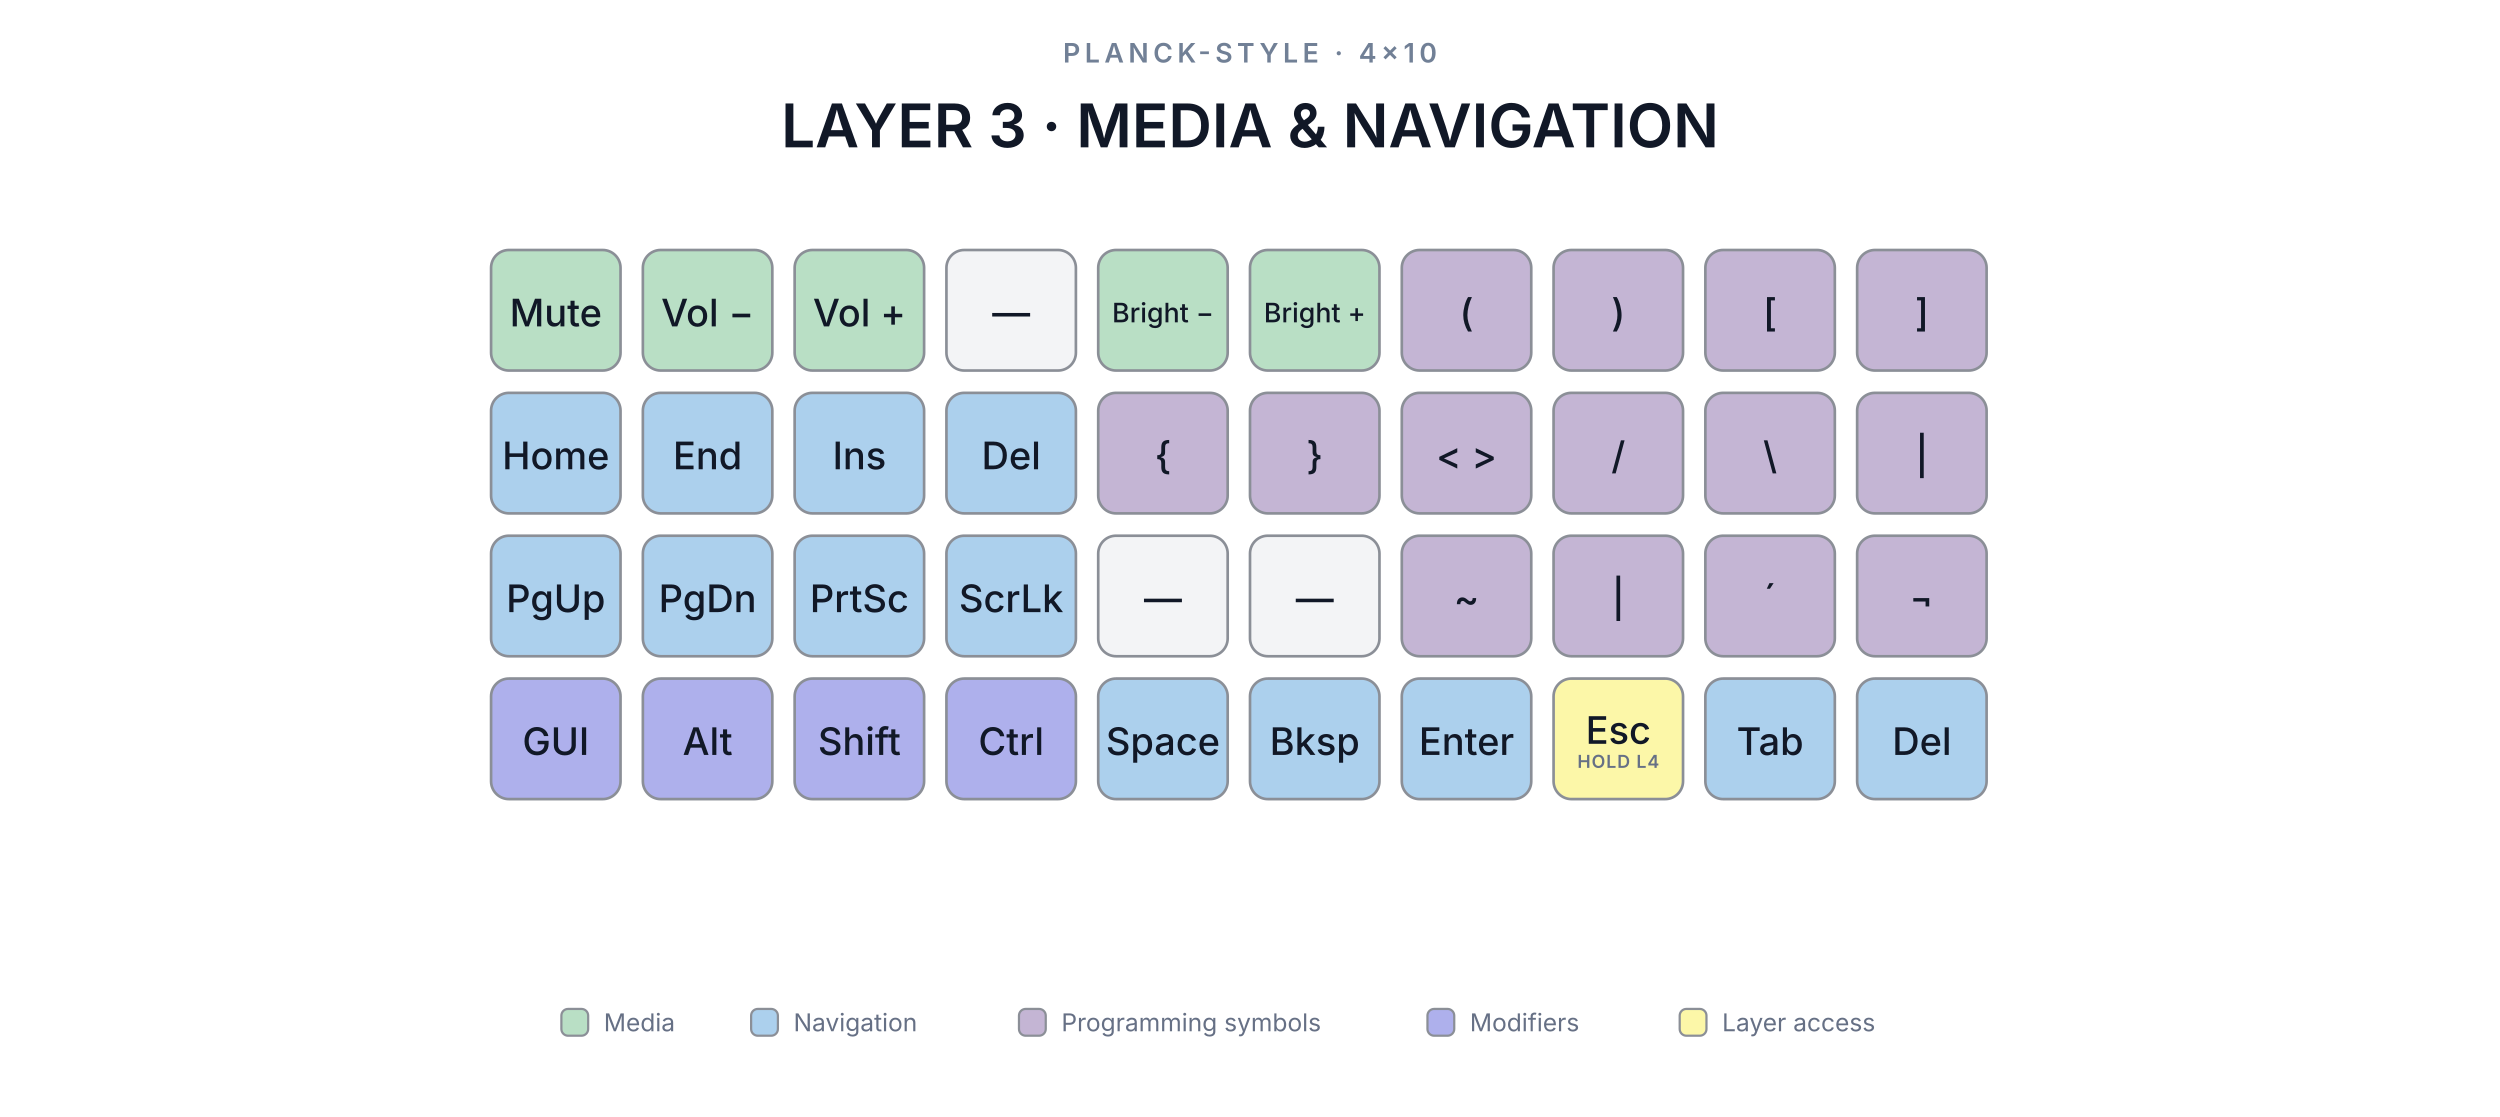
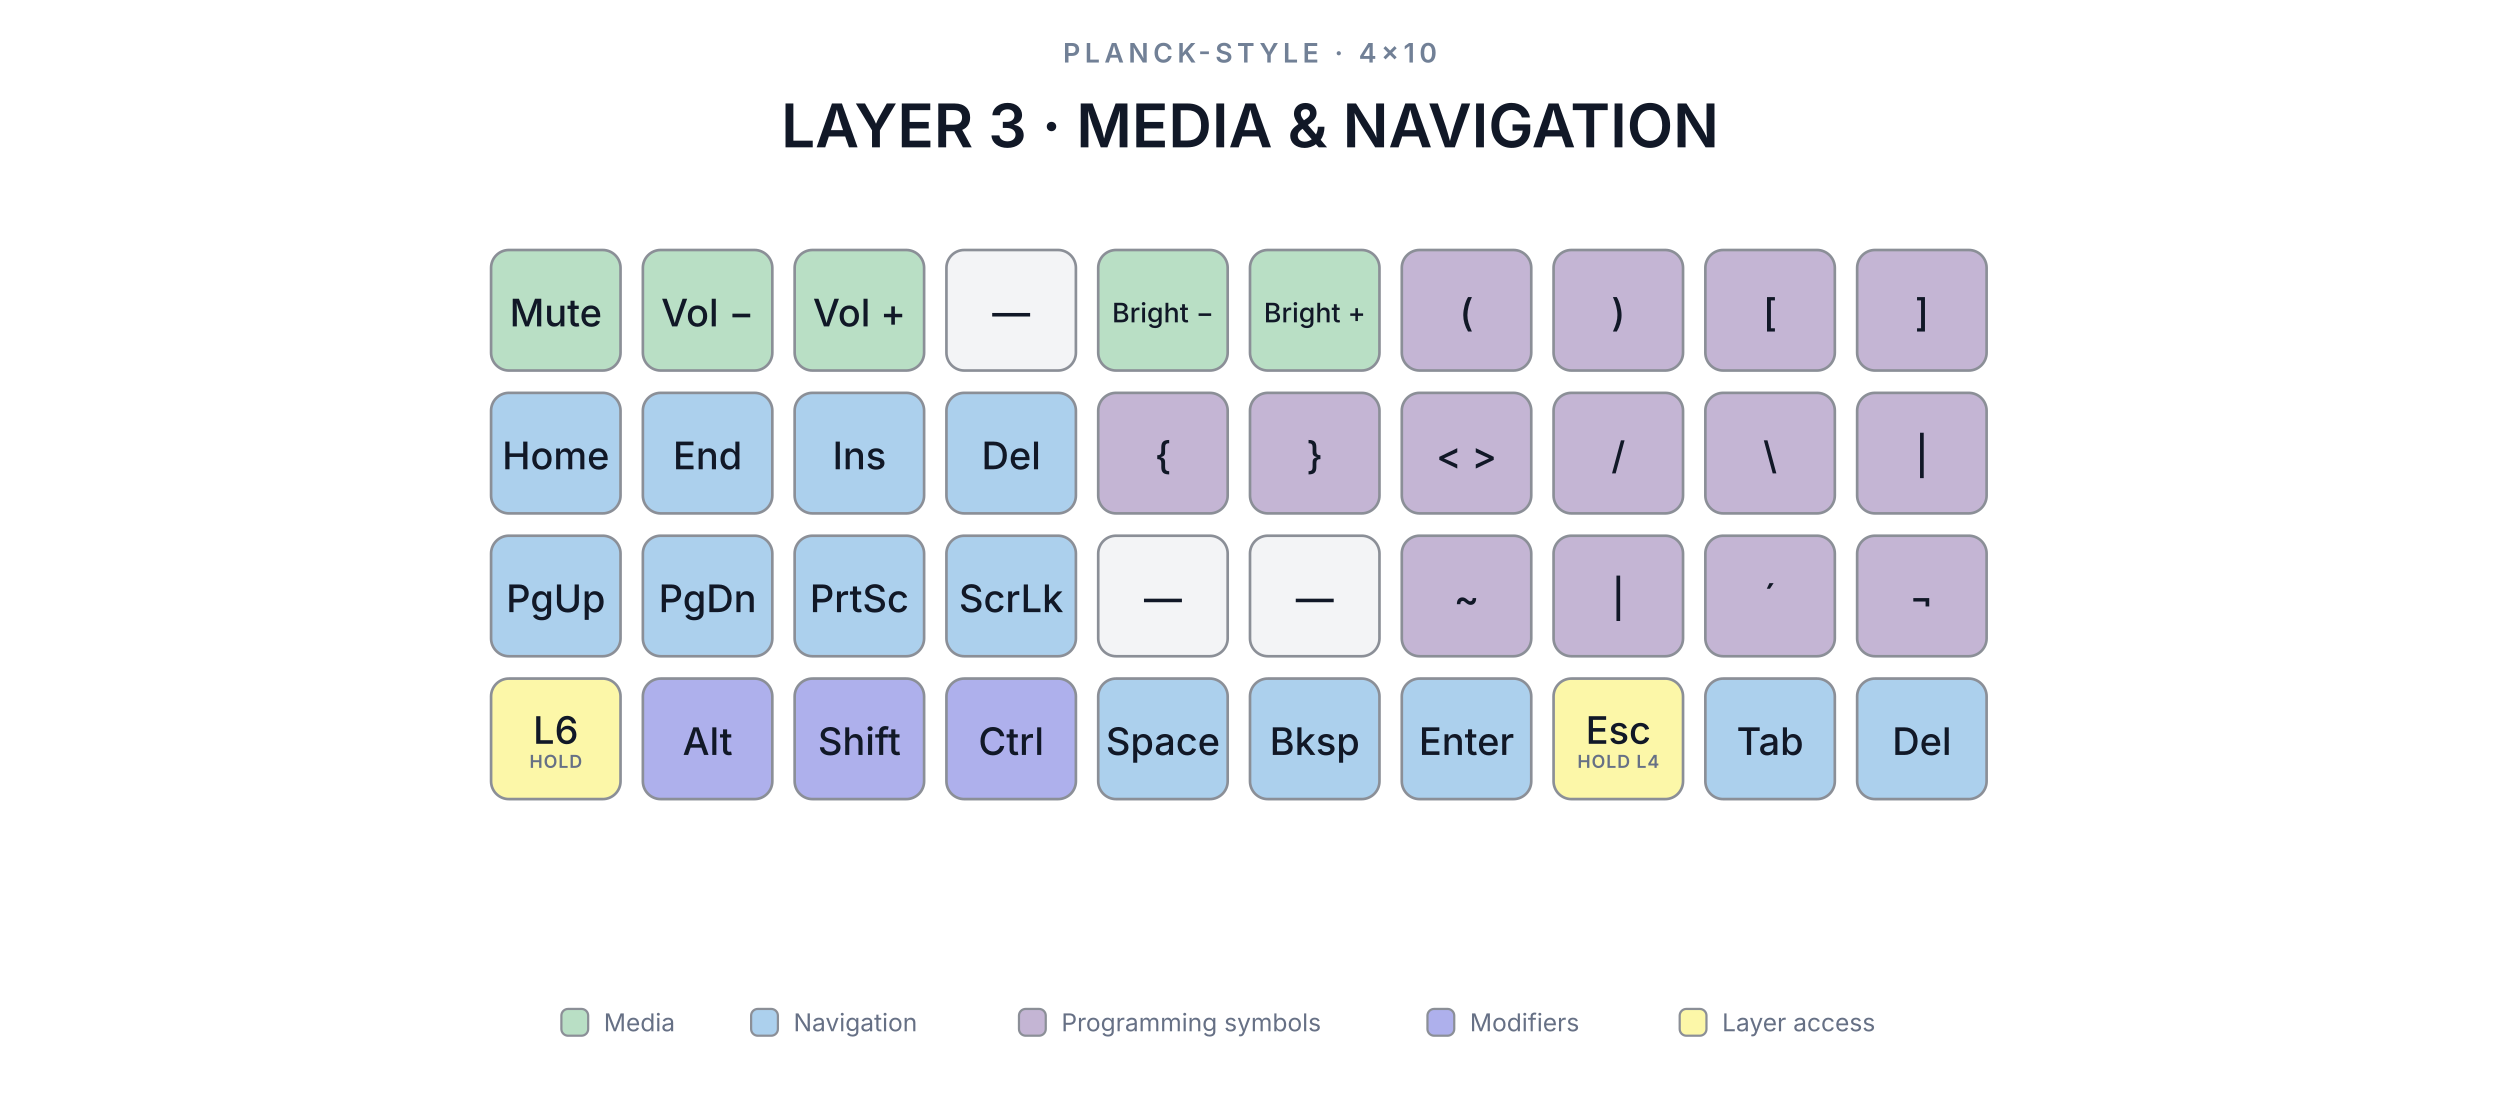
<svg xmlns="http://www.w3.org/2000/svg" viewBox="0 0 1120 500" role="img" aria-labelledby="layer-3-title layer-3-description">
  <style>
    text { font-family: Inter, ui-sans-serif, system-ui, -apple-system, BlinkMacSystemFont, "Segoe UI", sans-serif; fill: #111827; }
    .kicker { font-size: 12px; font-weight: 600; letter-spacing: 2px; text-anchor: middle; fill: #718096; }
    .title { font-size: 27px; font-weight: 600; text-anchor: middle; }
    .key-label { font-weight: 500; text-anchor: middle; dominant-baseline: middle; }
    .key-sub { font-size: 8px; font-weight: 600; letter-spacing: 0.4px; text-anchor: middle; fill: #667085; }
    .legend-label { font-size: 11px; fill: #667085; }
  </style>
  <text x="560" y="28" class="kicker">PLANCK-STYLE · 4×10</text>
  <text x="560" y="66" class="title">LAYER 3 · MEDIA &amp; NAVIGATION</text>
  <rect x="220" y="112" width="58" height="54" rx="8" fill="#b9dfc5" stroke="#8b8f97" stroke-width="1.2" />
  <text x="249.0" y="140.0" class="key-label" font-size="17">Mute</text>
  <rect x="288" y="112" width="58" height="54" rx="8" fill="#b9dfc5" stroke="#8b8f97" stroke-width="1.2" />
  <text x="317.0" y="140.0" class="key-label" font-size="17">Vol −</text>
  <rect x="356" y="112" width="58" height="54" rx="8" fill="#b9dfc5" stroke="#8b8f97" stroke-width="1.2" />
  <text x="385.0" y="140.0" class="key-label" font-size="17">Vol +</text>
  <rect x="424" y="112" width="58" height="54" rx="8" fill="#f3f4f6" stroke="#8b8f97" stroke-width="1.2" />
  <text x="453.0" y="140.0" class="key-label" font-size="17">—</text>
  <rect x="492" y="112" width="58" height="54" rx="8" fill="#b9dfc5" stroke="#8b8f97" stroke-width="1.2" />
  <text x="521.0" y="140.0" class="key-label" font-size="12">Bright −</text>
  <rect x="560" y="112" width="58" height="54" rx="8" fill="#b9dfc5" stroke="#8b8f97" stroke-width="1.2" />
  <text x="589.0" y="140.0" class="key-label" font-size="12">Bright +</text>
  <rect x="628" y="112" width="58" height="54" rx="8" fill="#c4b5d4" stroke="#8b8f97" stroke-width="1.2" />
  <text x="657.0" y="140.0" class="key-label" font-size="17">(</text>
  <rect x="696" y="112" width="58" height="54" rx="8" fill="#c4b5d4" stroke="#8b8f97" stroke-width="1.2" />
  <text x="725.0" y="140.0" class="key-label" font-size="17">)</text>
  <rect x="764" y="112" width="58" height="54" rx="8" fill="#c4b5d4" stroke="#8b8f97" stroke-width="1.2" />
  <text x="793.0" y="140.0" class="key-label" font-size="17">[</text>
  <rect x="832" y="112" width="58" height="54" rx="8" fill="#c4b5d4" stroke="#8b8f97" stroke-width="1.2" />
  <text x="861.0" y="140.0" class="key-label" font-size="17">]</text>
  <rect x="220" y="176" width="58" height="54" rx="8" fill="#acd0ed" stroke="#8b8f97" stroke-width="1.2" />
  <text x="249.0" y="204.0" class="key-label" font-size="17">Home</text>
  <rect x="288" y="176" width="58" height="54" rx="8" fill="#acd0ed" stroke="#8b8f97" stroke-width="1.2" />
  <text x="317.0" y="204.0" class="key-label" font-size="17">End</text>
  <rect x="356" y="176" width="58" height="54" rx="8" fill="#acd0ed" stroke="#8b8f97" stroke-width="1.2" />
  <text x="385.0" y="204.0" class="key-label" font-size="17">Ins</text>
  <rect x="424" y="176" width="58" height="54" rx="8" fill="#acd0ed" stroke="#8b8f97" stroke-width="1.2" />
  <text x="453.0" y="204.0" class="key-label" font-size="17">Del</text>
  <rect x="492" y="176" width="58" height="54" rx="8" fill="#c4b5d4" stroke="#8b8f97" stroke-width="1.2" />
  <text x="521.0" y="204.0" class="key-label" font-size="17">{</text>
  <rect x="560" y="176" width="58" height="54" rx="8" fill="#c4b5d4" stroke="#8b8f97" stroke-width="1.2" />
  <text x="589.0" y="204.0" class="key-label" font-size="17">}</text>
  <rect x="628" y="176" width="58" height="54" rx="8" fill="#c4b5d4" stroke="#8b8f97" stroke-width="1.2" />
  <text x="657.0" y="204.0" class="key-label" font-size="17">&lt; &gt;</text>
  <rect x="696" y="176" width="58" height="54" rx="8" fill="#c4b5d4" stroke="#8b8f97" stroke-width="1.2" />
  <text x="725.0" y="204.0" class="key-label" font-size="17">/</text>
  <rect x="764" y="176" width="58" height="54" rx="8" fill="#c4b5d4" stroke="#8b8f97" stroke-width="1.2" />
  <text x="793.0" y="204.0" class="key-label" font-size="17">\</text>
  <rect x="832" y="176" width="58" height="54" rx="8" fill="#c4b5d4" stroke="#8b8f97" stroke-width="1.2" />
  <text x="861.0" y="204.0" class="key-label" font-size="17">|</text>
  <rect x="220" y="240" width="58" height="54" rx="8" fill="#acd0ed" stroke="#8b8f97" stroke-width="1.2" />
  <text x="249.0" y="268.0" class="key-label" font-size="17">PgUp</text>
  <rect x="288" y="240" width="58" height="54" rx="8" fill="#acd0ed" stroke="#8b8f97" stroke-width="1.2" />
  <text x="317.0" y="268.0" class="key-label" font-size="17">PgDn</text>
  <rect x="356" y="240" width="58" height="54" rx="8" fill="#acd0ed" stroke="#8b8f97" stroke-width="1.2" />
  <text x="385.0" y="268.0" class="key-label" font-size="17">PrtSc</text>
  <rect x="424" y="240" width="58" height="54" rx="8" fill="#acd0ed" stroke="#8b8f97" stroke-width="1.2" />
  <text x="453.0" y="268.0" class="key-label" font-size="17">ScrLk</text>
  <rect x="492" y="240" width="58" height="54" rx="8" fill="#f3f4f6" stroke="#8b8f97" stroke-width="1.2" />
  <text x="521.0" y="268.0" class="key-label" font-size="17">—</text>
  <rect x="560" y="240" width="58" height="54" rx="8" fill="#f3f4f6" stroke="#8b8f97" stroke-width="1.2" />
  <text x="589.0" y="268.0" class="key-label" font-size="17">—</text>
  <rect x="628" y="240" width="58" height="54" rx="8" fill="#c4b5d4" stroke="#8b8f97" stroke-width="1.2" />
  <text x="657.0" y="268.0" class="key-label" font-size="17">~</text>
  <rect x="696" y="240" width="58" height="54" rx="8" fill="#c4b5d4" stroke="#8b8f97" stroke-width="1.2" />
  <text x="725.0" y="268.0" class="key-label" font-size="17">|</text>
  <rect x="764" y="240" width="58" height="54" rx="8" fill="#c4b5d4" stroke="#8b8f97" stroke-width="1.2" />
  <text x="793.0" y="268.0" class="key-label" font-size="17">´</text>
  <rect x="832" y="240" width="58" height="54" rx="8" fill="#c4b5d4" stroke="#8b8f97" stroke-width="1.2" />
  <text x="861.0" y="268.0" class="key-label" font-size="17">¬</text>
-   <rect x="220" y="304" width="58" height="54" rx="8" fill="#aeb0ec" stroke="#8b8f97" stroke-width="1.2" />
-   <text x="249.0" y="332.0" class="key-label" font-size="17">GUI</text>
+   <rect x="220" y="304" width="58" height="54" rx="8" fill="#fcf7a8" stroke="#8b8f97" stroke-width="1.2" />
+   <text x="249.0" y="327.0" class="key-label" font-size="17">L6</text>
+   <text x="249.0" y="344.0" class="key-sub">HOLD</text>
  <rect x="288" y="304" width="58" height="54" rx="8" fill="#aeb0ec" stroke="#8b8f97" stroke-width="1.2" />
  <text x="317.0" y="332.0" class="key-label" font-size="17">Alt</text>
  <rect x="356" y="304" width="58" height="54" rx="8" fill="#aeb0ec" stroke="#8b8f97" stroke-width="1.2" />
  <text x="385.0" y="332.0" class="key-label" font-size="17">Shift</text>
  <rect x="424" y="304" width="58" height="54" rx="8" fill="#aeb0ec" stroke="#8b8f97" stroke-width="1.2" />
  <text x="453.0" y="332.0" class="key-label" font-size="17">Ctrl</text>
  <rect x="492" y="304" width="58" height="54" rx="8" fill="#acd0ed" stroke="#8b8f97" stroke-width="1.2" />
  <text x="521.0" y="332.0" class="key-label" font-size="17">Space</text>
  <rect x="560" y="304" width="58" height="54" rx="8" fill="#acd0ed" stroke="#8b8f97" stroke-width="1.2" />
  <text x="589.0" y="332.0" class="key-label" font-size="17">Bksp</text>
  <rect x="628" y="304" width="58" height="54" rx="8" fill="#acd0ed" stroke="#8b8f97" stroke-width="1.2" />
  <text x="657.0" y="332.0" class="key-label" font-size="17">Enter</text>
  <rect x="696" y="304" width="58" height="54" rx="8" fill="#fcf7a8" stroke="#8b8f97" stroke-width="1.2" />
  <text x="725.0" y="327.0" class="key-label" font-size="17">Esc</text>
  <text x="725.0" y="344.0" class="key-sub">HOLD L4</text>
  <rect x="764" y="304" width="58" height="54" rx="8" fill="#acd0ed" stroke="#8b8f97" stroke-width="1.2" />
  <text x="793.0" y="332.0" class="key-label" font-size="17">Tab</text>
  <rect x="832" y="304" width="58" height="54" rx="8" fill="#acd0ed" stroke="#8b8f97" stroke-width="1.2" />
  <text x="861.0" y="332.0" class="key-label" font-size="17">Del</text>
  <rect x="251.5" y="452" width="12" height="12" rx="3" fill="#b9dfc5" stroke="#8b8f97" stroke-width="1" />
  <text x="270.5" y="462" class="legend-label">Media</text>
  <rect x="336.5" y="452" width="12" height="12" rx="3" fill="#acd0ed" stroke="#8b8f97" stroke-width="1" />
  <text x="355.5" y="462" class="legend-label">Navigation</text>
  <rect x="456.5" y="452" width="12" height="12" rx="3" fill="#c4b5d4" stroke="#8b8f97" stroke-width="1" />
  <text x="475.5" y="462" class="legend-label">Programming symbols</text>
  <rect x="639.5" y="452" width="12" height="12" rx="3" fill="#aeb0ec" stroke="#8b8f97" stroke-width="1" />
  <text x="658.5" y="462" class="legend-label">Modifiers</text>
  <rect x="752.5" y="452" width="12" height="12" rx="3" fill="#fcf7a8" stroke="#8b8f97" stroke-width="1" />
  <text x="771.5" y="462" class="legend-label">Layer access</text>
</svg>
